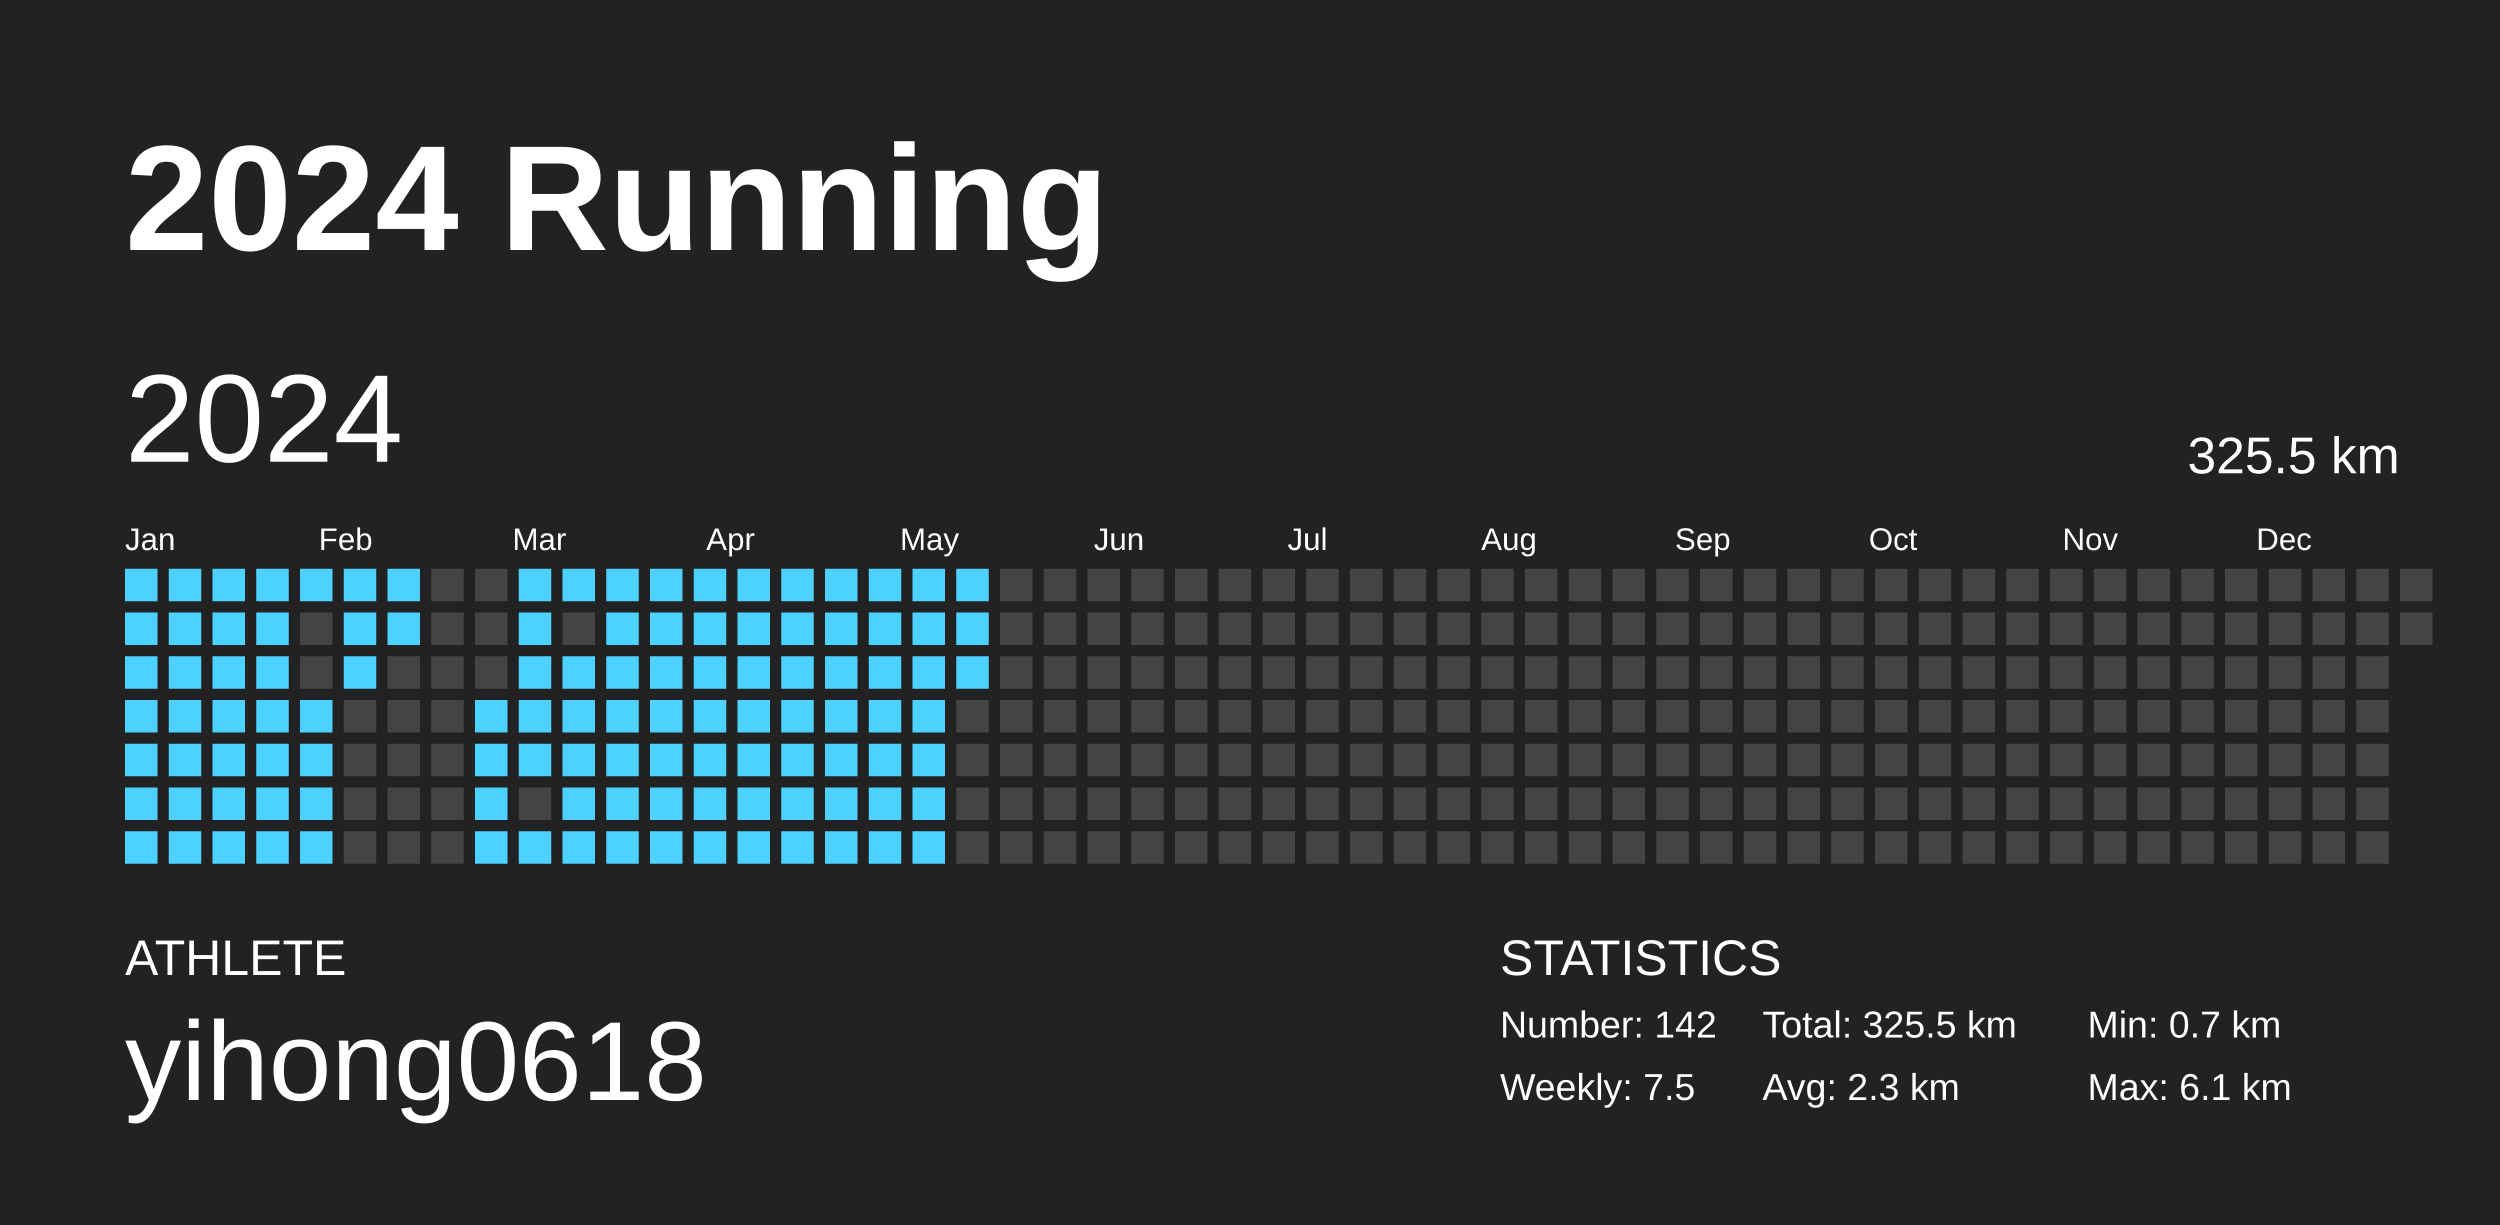
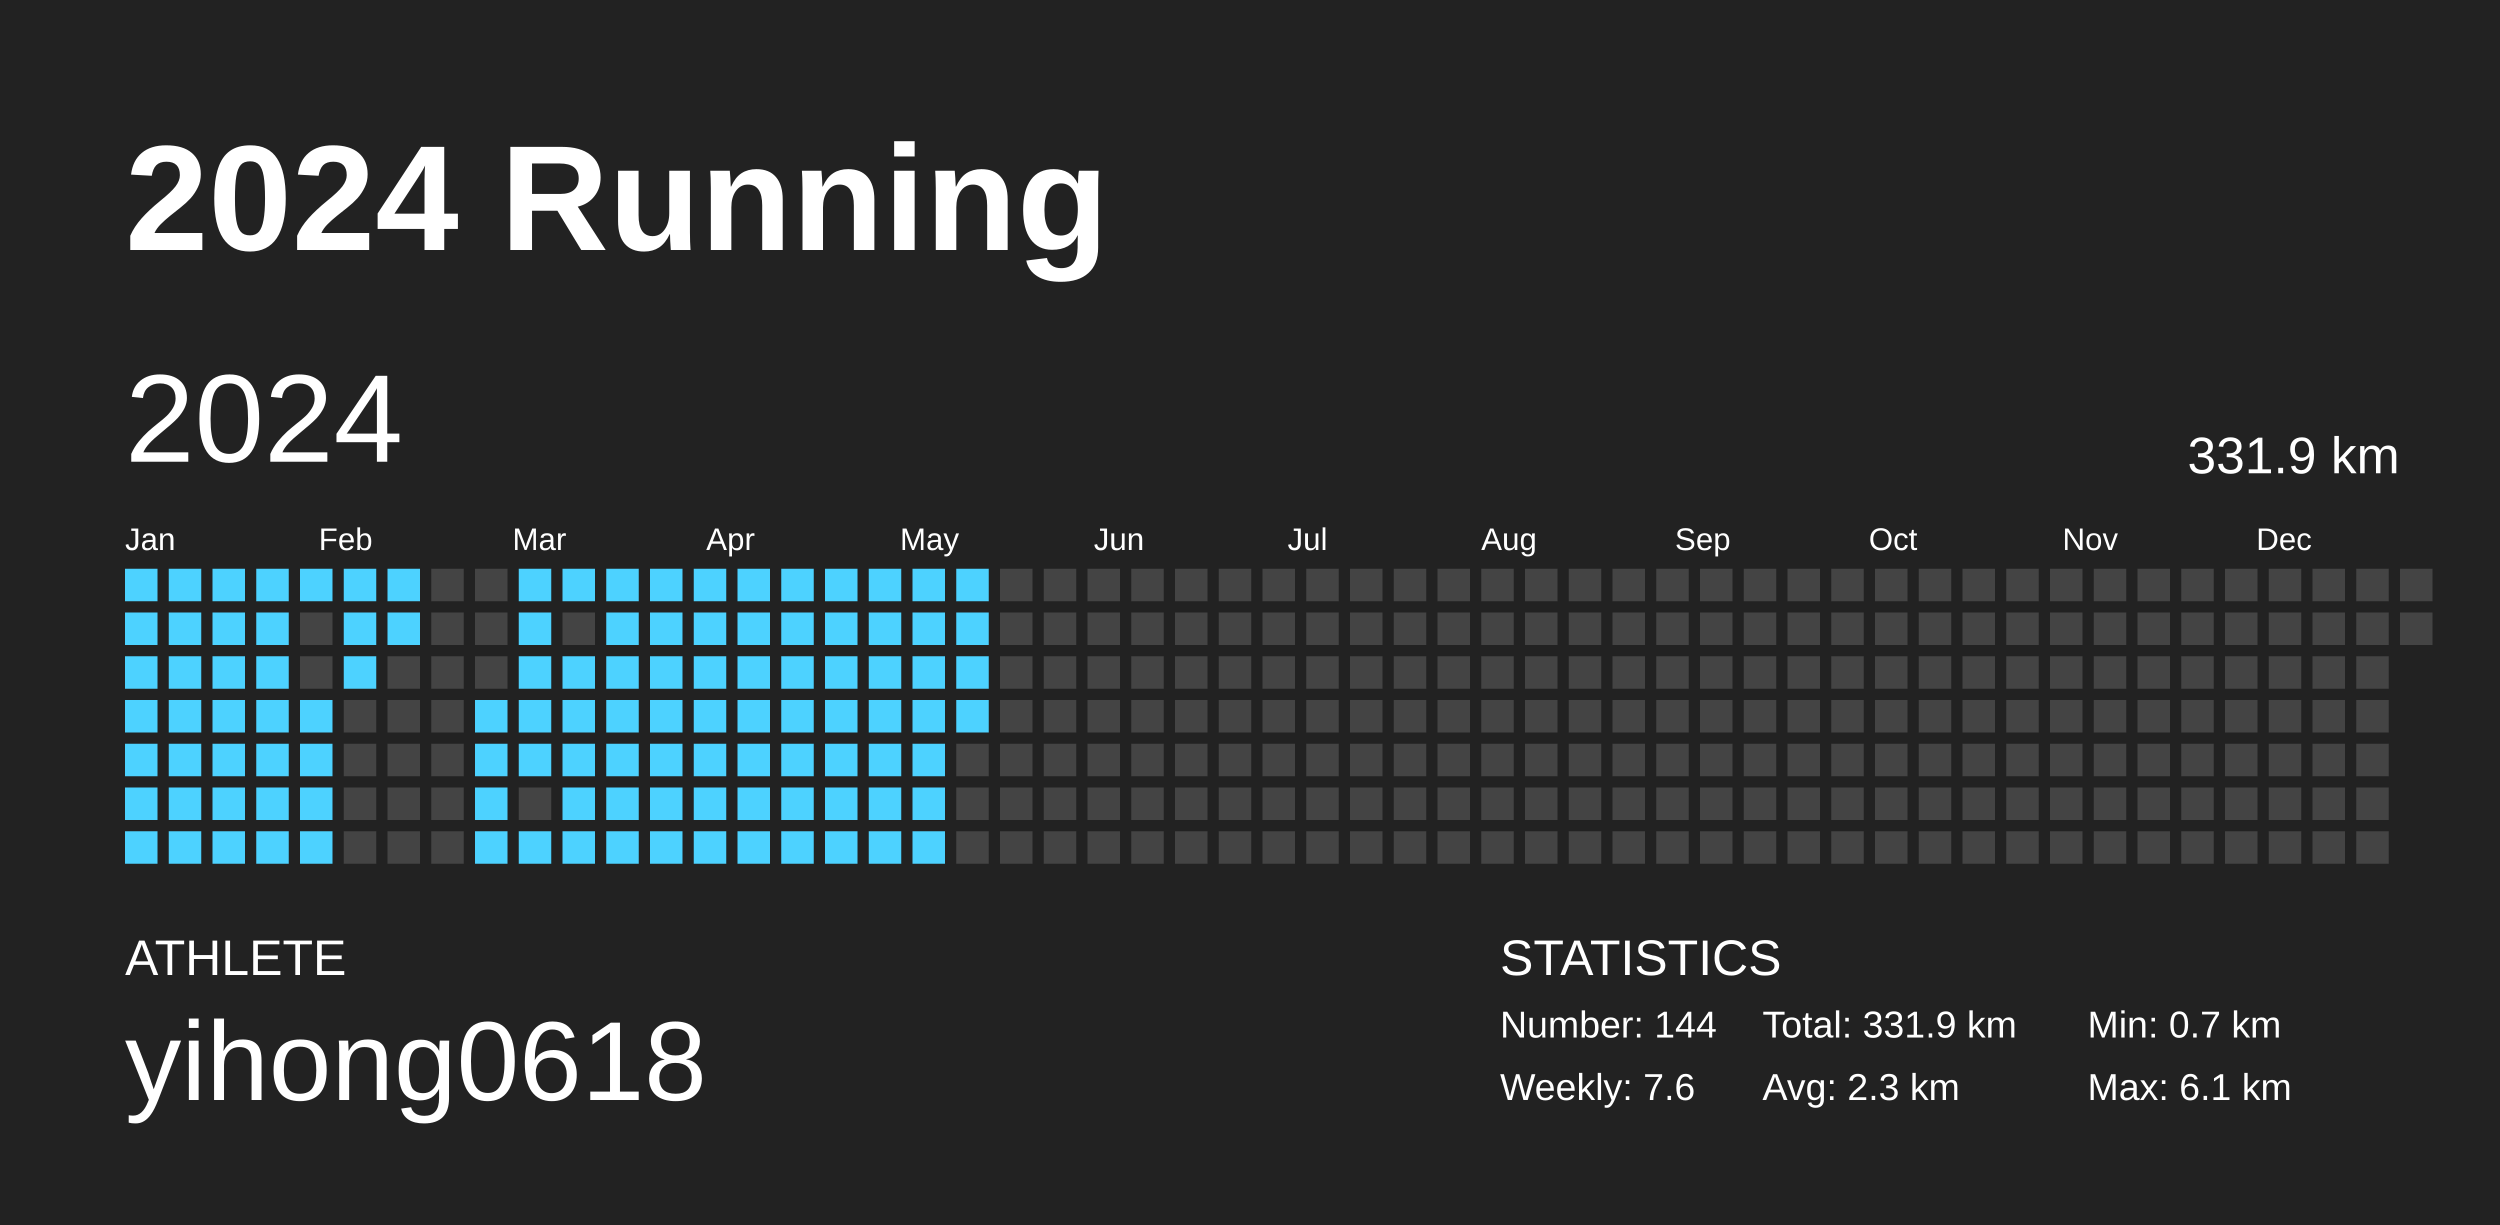
<svg xmlns="http://www.w3.org/2000/svg" baseProfile="full" height="98mm" version="1.1" viewBox="0,0,200,98" width="200mm">
  <defs />
  <rect fill="#222222" height="98" width="200" x="0" y="0" />
  <text fill="#FFFFFF" style="font-size:12px; font-family:Arial; font-weight:bold;" x="10" y="20">2024 Running</text>
  <text fill="#FFFFFF" style="font-size:4px; font-family:Arial" x="10" y="78">ATHLETE</text>
  <text fill="#FFFFFF" style="font-size:9px; font-family:Arial" x="10" y="88">yihong0618</text>
  <text fill="#FFFFFF" style="font-size:4px; font-family:Arial" x="120" y="78">STATISTICS</text>
-   <text fill="#FFFFFF" style="font-size:3px; font-family:Arial" x="120" y="83">Number: 142</text>
-   <text fill="#FFFFFF" style="font-size:3px; font-family:Arial" x="120" y="88">Weekly: 7.5</text>
-   <text fill="#FFFFFF" style="font-size:3px; font-family:Arial" x="141" y="83">Total: 325.5 km</text>
+   <text fill="#FFFFFF" style="font-size:3px; font-family:Arial" x="120" y="83">Number: 144</text>
+   <text fill="#FFFFFF" style="font-size:3px; font-family:Arial" x="120" y="88">Weekly: 7.6</text>
+   <text fill="#FFFFFF" style="font-size:3px; font-family:Arial" x="141" y="83">Total: 331.9 km</text>
  <text fill="#FFFFFF" style="font-size:3px; font-family:Arial" x="141" y="88">Avg: 2.3 km</text>
  <text fill="#FFFFFF" style="font-size:3px; font-family:Arial" x="167" y="83">Min: 0.7 km</text>
  <text fill="#FFFFFF" style="font-size:3px; font-family:Arial" x="167" y="88">Max: 6.1 km</text>
  <text dominant-baseline="hanging" fill="#FFFFFF" style="font-size:10.0px; font-family:Arial;" x="10" y="30">2024</text>
-   <text dominant-baseline="hanging" fill="#FFFFFF" style="font-size:4.125px; font-family:Arial;" x="175" y="35">325.5 km</text>
+   <text dominant-baseline="hanging" fill="#FFFFFF" style="font-size:4.125px; font-family:Arial;" x="175" y="35">331.9 km</text>
  <text fill="#FFFFFF" style="font-size:2.5px; font-family:Arial" x="10.0" y="44">Jan</text>
  <text fill="#FFFFFF" style="font-size:2.5px; font-family:Arial" x="25.5" y="44">Feb</text>
  <text fill="#FFFFFF" style="font-size:2.5px; font-family:Arial" x="41.0" y="44">Mar</text>
  <text fill="#FFFFFF" style="font-size:2.5px; font-family:Arial" x="56.5" y="44">Apr</text>
  <text fill="#FFFFFF" style="font-size:2.5px; font-family:Arial" x="72.0" y="44">May</text>
  <text fill="#FFFFFF" style="font-size:2.5px; font-family:Arial" x="87.5" y="44">Jun</text>
  <text fill="#FFFFFF" style="font-size:2.5px; font-family:Arial" x="103.0" y="44">Jul</text>
  <text fill="#FFFFFF" style="font-size:2.5px; font-family:Arial" x="118.5" y="44">Aug</text>
  <text fill="#FFFFFF" style="font-size:2.5px; font-family:Arial" x="134.0" y="44">Sep</text>
  <text fill="#FFFFFF" style="font-size:2.5px; font-family:Arial" x="149.5" y="44">Oct</text>
  <text fill="#FFFFFF" style="font-size:2.5px; font-family:Arial" x="165.0" y="44">Nov</text>
  <text fill="#FFFFFF" style="font-size:2.5px; font-family:Arial" x="180.5" y="44">Dec</text>
  <rect fill="#4dd2ff" height="2.6" width="2.6" x="10.0" y="45.5" />
  <rect fill="#4dd2ff" height="2.6" width="2.6" x="10.0" y="49.0" />
  <rect fill="#4dd2ff" height="2.6" width="2.6" x="10.0" y="52.5" />
  <rect fill="#4dd2ff" height="2.6" width="2.6" x="10.0" y="56.0" />
  <rect fill="#4dd2ff" height="2.6" width="2.6" x="10.0" y="59.5" />
  <rect fill="#4dd2ff" height="2.6" width="2.6" x="10.0" y="63.0" />
  <rect fill="#4dd2ff" height="2.6" width="2.6" x="10.0" y="66.5" />
  <rect fill="#4dd2ff" height="2.6" width="2.6" x="13.5" y="45.5" />
  <rect fill="#4dd2ff" height="2.6" width="2.6" x="13.5" y="49.0" />
  <rect fill="#4dd2ff" height="2.6" width="2.6" x="13.5" y="52.5" />
  <rect fill="#4dd2ff" height="2.6" width="2.6" x="13.5" y="56.0" />
  <rect fill="#4dd2ff" height="2.6" width="2.6" x="13.5" y="59.5" />
  <rect fill="#4dd2ff" height="2.6" width="2.6" x="13.5" y="63.0" />
  <rect fill="#4dd2ff" height="2.6" width="2.6" x="13.5" y="66.5" />
  <rect fill="#4dd2ff" height="2.6" width="2.6" x="17.0" y="45.5" />
  <rect fill="#4dd2ff" height="2.6" width="2.6" x="17.0" y="49.0" />
  <rect fill="#4dd2ff" height="2.6" width="2.6" x="17.0" y="52.5" />
  <rect fill="#4dd2ff" height="2.6" width="2.6" x="17.0" y="56.0" />
  <rect fill="#4dd2ff" height="2.6" width="2.6" x="17.0" y="59.5" />
  <rect fill="#4dd2ff" height="2.6" width="2.6" x="17.0" y="63.0" />
  <rect fill="#4dd2ff" height="2.6" width="2.6" x="17.0" y="66.5" />
  <rect fill="#4dd2ff" height="2.6" width="2.6" x="20.5" y="45.5" />
  <rect fill="#4dd2ff" height="2.6" width="2.6" x="20.5" y="49.0" />
  <rect fill="#4dd2ff" height="2.6" width="2.6" x="20.5" y="52.5" />
  <rect fill="#4dd2ff" height="2.6" width="2.6" x="20.5" y="56.0" />
  <rect fill="#4dd2ff" height="2.6" width="2.6" x="20.5" y="59.5" />
  <rect fill="#4dd2ff" height="2.6" width="2.6" x="20.5" y="63.0" />
  <rect fill="#4dd2ff" height="2.6" width="2.6" x="20.5" y="66.5" />
  <rect fill="#4dd2ff" height="2.6" width="2.6" x="24.0" y="45.5" />
  <rect fill="#444444" height="2.6" width="2.6" x="24.0" y="49.0" />
  <rect fill="#444444" height="2.6" width="2.6" x="24.0" y="52.5" />
  <rect fill="#4dd2ff" height="2.6" width="2.6" x="24.0" y="56.0" />
  <rect fill="#4dd2ff" height="2.6" width="2.6" x="24.0" y="59.5" />
  <rect fill="#4dd2ff" height="2.6" width="2.6" x="24.0" y="63.0" />
  <rect fill="#4dd2ff" height="2.6" width="2.6" x="24.0" y="66.5" />
  <rect fill="#4dd2ff" height="2.6" width="2.6" x="27.5" y="45.5" />
  <rect fill="#4dd2ff" height="2.6" width="2.6" x="27.5" y="49.0" />
  <rect fill="#4dd2ff" height="2.6" width="2.6" x="27.5" y="52.5" />
  <rect fill="#444444" height="2.6" width="2.6" x="27.5" y="56.0" />
  <rect fill="#444444" height="2.6" width="2.6" x="27.5" y="59.5" />
  <rect fill="#444444" height="2.6" width="2.6" x="27.5" y="63.0" />
  <rect fill="#444444" height="2.6" width="2.6" x="27.5" y="66.5" />
  <rect fill="#4dd2ff" height="2.6" width="2.6" x="31.0" y="45.5" />
  <rect fill="#4dd2ff" height="2.6" width="2.6" x="31.0" y="49.0" />
  <rect fill="#444444" height="2.6" width="2.6" x="31.0" y="52.5" />
  <rect fill="#444444" height="2.6" width="2.6" x="31.0" y="56.0" />
  <rect fill="#444444" height="2.6" width="2.6" x="31.0" y="59.5" />
  <rect fill="#444444" height="2.6" width="2.6" x="31.0" y="63.0" />
  <rect fill="#444444" height="2.6" width="2.6" x="31.0" y="66.5" />
  <rect fill="#444444" height="2.6" width="2.6" x="34.5" y="45.5" />
  <rect fill="#444444" height="2.6" width="2.6" x="34.5" y="49.0" />
  <rect fill="#444444" height="2.6" width="2.6" x="34.5" y="52.5" />
  <rect fill="#444444" height="2.6" width="2.6" x="34.5" y="56.0" />
  <rect fill="#444444" height="2.6" width="2.6" x="34.5" y="59.5" />
  <rect fill="#444444" height="2.6" width="2.6" x="34.5" y="63.0" />
  <rect fill="#444444" height="2.6" width="2.6" x="34.5" y="66.5" />
  <rect fill="#444444" height="2.6" width="2.6" x="38.0" y="45.5" />
  <rect fill="#444444" height="2.6" width="2.6" x="38.0" y="49.0" />
  <rect fill="#444444" height="2.6" width="2.6" x="38.0" y="52.5" />
  <rect fill="#4dd2ff" height="2.6" width="2.6" x="38.0" y="56.0" />
  <rect fill="#4dd2ff" height="2.6" width="2.6" x="38.0" y="59.5" />
  <rect fill="#4dd2ff" height="2.6" width="2.6" x="38.0" y="63.0" />
  <rect fill="#4dd2ff" height="2.6" width="2.6" x="38.0" y="66.5" />
  <rect fill="#4dd2ff" height="2.6" width="2.6" x="41.5" y="45.5" />
  <rect fill="#4dd2ff" height="2.6" width="2.6" x="41.5" y="49.0" />
  <rect fill="#4dd2ff" height="2.6" width="2.6" x="41.5" y="52.5" />
  <rect fill="#4dd2ff" height="2.6" width="2.6" x="41.5" y="56.0" />
  <rect fill="#4dd2ff" height="2.6" width="2.6" x="41.5" y="59.5" />
  <rect fill="#444444" height="2.6" width="2.6" x="41.5" y="63.0" />
  <rect fill="#4dd2ff" height="2.6" width="2.6" x="41.5" y="66.5" />
  <rect fill="#4dd2ff" height="2.6" width="2.6" x="45.0" y="45.5" />
  <rect fill="#444444" height="2.6" width="2.6" x="45.0" y="49.0" />
  <rect fill="#4dd2ff" height="2.6" width="2.6" x="45.0" y="52.5" />
  <rect fill="#4dd2ff" height="2.6" width="2.6" x="45.0" y="56.0" />
  <rect fill="#4dd2ff" height="2.6" width="2.6" x="45.0" y="59.5" />
  <rect fill="#4dd2ff" height="2.6" width="2.6" x="45.0" y="63.0" />
  <rect fill="#4dd2ff" height="2.6" width="2.6" x="45.0" y="66.5" />
  <rect fill="#4dd2ff" height="2.6" width="2.6" x="48.5" y="45.5" />
  <rect fill="#4dd2ff" height="2.6" width="2.6" x="48.5" y="49.0" />
  <rect fill="#4dd2ff" height="2.6" width="2.6" x="48.5" y="52.5" />
  <rect fill="#4dd2ff" height="2.6" width="2.6" x="48.5" y="56.0" />
  <rect fill="#4dd2ff" height="2.6" width="2.6" x="48.5" y="59.5" />
  <rect fill="#4dd2ff" height="2.6" width="2.6" x="48.5" y="63.0" />
  <rect fill="#4dd2ff" height="2.6" width="2.6" x="48.5" y="66.5" />
  <rect fill="#4dd2ff" height="2.6" width="2.6" x="52.0" y="45.5" />
  <rect fill="#4dd2ff" height="2.6" width="2.6" x="52.0" y="49.0" />
  <rect fill="#4dd2ff" height="2.6" width="2.6" x="52.0" y="52.5" />
  <rect fill="#4dd2ff" height="2.6" width="2.6" x="52.0" y="56.0" />
  <rect fill="#4dd2ff" height="2.6" width="2.6" x="52.0" y="59.5" />
  <rect fill="#4dd2ff" height="2.6" width="2.6" x="52.0" y="63.0" />
  <rect fill="#4dd2ff" height="2.6" width="2.6" x="52.0" y="66.5" />
  <rect fill="#4dd2ff" height="2.6" width="2.6" x="55.5" y="45.5" />
  <rect fill="#4dd2ff" height="2.6" width="2.6" x="55.5" y="49.0" />
  <rect fill="#4dd2ff" height="2.6" width="2.6" x="55.5" y="52.5" />
  <rect fill="#4dd2ff" height="2.6" width="2.6" x="55.5" y="56.0" />
  <rect fill="#4dd2ff" height="2.6" width="2.6" x="55.5" y="59.5" />
  <rect fill="#4dd2ff" height="2.6" width="2.6" x="55.5" y="63.0" />
  <rect fill="#4dd2ff" height="2.6" width="2.6" x="55.5" y="66.5" />
  <rect fill="#4dd2ff" height="2.6" width="2.6" x="59.0" y="45.5" />
  <rect fill="#4dd2ff" height="2.6" width="2.6" x="59.0" y="49.0" />
  <rect fill="#4dd2ff" height="2.6" width="2.6" x="59.0" y="52.5" />
  <rect fill="#4dd2ff" height="2.6" width="2.6" x="59.0" y="56.0" />
  <rect fill="#4dd2ff" height="2.6" width="2.6" x="59.0" y="59.5" />
  <rect fill="#4dd2ff" height="2.6" width="2.6" x="59.0" y="63.0" />
  <rect fill="#4dd2ff" height="2.6" width="2.6" x="59.0" y="66.5" />
  <rect fill="#4dd2ff" height="2.6" width="2.6" x="62.5" y="45.5" />
  <rect fill="#4dd2ff" height="2.6" width="2.6" x="62.5" y="49.0" />
  <rect fill="#4dd2ff" height="2.6" width="2.6" x="62.5" y="52.5" />
  <rect fill="#4dd2ff" height="2.6" width="2.6" x="62.5" y="56.0" />
  <rect fill="#4dd2ff" height="2.6" width="2.6" x="62.5" y="59.5" />
  <rect fill="#4dd2ff" height="2.6" width="2.6" x="62.5" y="63.0" />
  <rect fill="#4dd2ff" height="2.6" width="2.6" x="62.5" y="66.5" />
  <rect fill="#4dd2ff" height="2.6" width="2.6" x="66.0" y="45.5" />
  <rect fill="#4dd2ff" height="2.6" width="2.6" x="66.0" y="49.0" />
  <rect fill="#4dd2ff" height="2.6" width="2.6" x="66.0" y="52.5" />
  <rect fill="#4dd2ff" height="2.6" width="2.6" x="66.0" y="56.0" />
  <rect fill="#4dd2ff" height="2.6" width="2.6" x="66.0" y="59.5" />
  <rect fill="#4dd2ff" height="2.6" width="2.6" x="66.0" y="63.0" />
  <rect fill="#4dd2ff" height="2.6" width="2.6" x="66.0" y="66.5" />
  <rect fill="#4dd2ff" height="2.6" width="2.6" x="69.5" y="45.5" />
  <rect fill="#4dd2ff" height="2.6" width="2.6" x="69.5" y="49.0" />
  <rect fill="#4dd2ff" height="2.6" width="2.6" x="69.5" y="52.5" />
  <rect fill="#4dd2ff" height="2.6" width="2.6" x="69.5" y="56.0" />
  <rect fill="#4dd2ff" height="2.6" width="2.6" x="69.5" y="59.5" />
  <rect fill="#4dd2ff" height="2.6" width="2.6" x="69.5" y="63.0" />
  <rect fill="#4dd2ff" height="2.6" width="2.6" x="69.5" y="66.5" />
  <rect fill="#4dd2ff" height="2.6" width="2.6" x="73.0" y="45.5" />
  <rect fill="#4dd2ff" height="2.6" width="2.6" x="73.0" y="49.0" />
  <rect fill="#4dd2ff" height="2.6" width="2.6" x="73.0" y="52.5" />
  <rect fill="#4dd2ff" height="2.6" width="2.6" x="73.0" y="56.0" />
  <rect fill="#4dd2ff" height="2.6" width="2.6" x="73.0" y="59.5" />
  <rect fill="#4dd2ff" height="2.6" width="2.6" x="73.0" y="63.0" />
  <rect fill="#4dd2ff" height="2.6" width="2.6" x="73.0" y="66.5" />
  <rect fill="#4dd2ff" height="2.6" width="2.6" x="76.5" y="45.5" />
  <rect fill="#4dd2ff" height="2.6" width="2.6" x="76.5" y="49.0" />
  <rect fill="#4dd2ff" height="2.6" width="2.6" x="76.5" y="52.5" />
-   <rect fill="#444444" height="2.6" width="2.6" x="76.5" y="56.0" />
+   <rect fill="#4dd2ff" height="2.6" width="2.6" x="76.5" y="56.0" />
  <rect fill="#444444" height="2.6" width="2.6" x="76.5" y="59.5" />
  <rect fill="#444444" height="2.6" width="2.6" x="76.5" y="63.0" />
  <rect fill="#444444" height="2.6" width="2.6" x="76.5" y="66.5" />
  <rect fill="#444444" height="2.6" width="2.6" x="80.0" y="45.5" />
  <rect fill="#444444" height="2.6" width="2.6" x="80.0" y="49.0" />
  <rect fill="#444444" height="2.6" width="2.6" x="80.0" y="52.5" />
  <rect fill="#444444" height="2.6" width="2.6" x="80.0" y="56.0" />
  <rect fill="#444444" height="2.6" width="2.6" x="80.0" y="59.5" />
  <rect fill="#444444" height="2.6" width="2.6" x="80.0" y="63.0" />
  <rect fill="#444444" height="2.6" width="2.6" x="80.0" y="66.5" />
  <rect fill="#444444" height="2.6" width="2.6" x="83.5" y="45.5" />
  <rect fill="#444444" height="2.6" width="2.6" x="83.5" y="49.0" />
  <rect fill="#444444" height="2.6" width="2.6" x="83.5" y="52.5" />
  <rect fill="#444444" height="2.6" width="2.6" x="83.5" y="56.0" />
  <rect fill="#444444" height="2.6" width="2.6" x="83.5" y="59.5" />
  <rect fill="#444444" height="2.6" width="2.6" x="83.5" y="63.0" />
  <rect fill="#444444" height="2.6" width="2.6" x="83.5" y="66.5" />
  <rect fill="#444444" height="2.6" width="2.6" x="87.0" y="45.5" />
  <rect fill="#444444" height="2.6" width="2.6" x="87.0" y="49.0" />
  <rect fill="#444444" height="2.6" width="2.6" x="87.0" y="52.5" />
  <rect fill="#444444" height="2.6" width="2.6" x="87.0" y="56.0" />
  <rect fill="#444444" height="2.6" width="2.6" x="87.0" y="59.5" />
  <rect fill="#444444" height="2.6" width="2.6" x="87.0" y="63.0" />
  <rect fill="#444444" height="2.6" width="2.6" x="87.0" y="66.5" />
  <rect fill="#444444" height="2.6" width="2.6" x="90.5" y="45.5" />
  <rect fill="#444444" height="2.6" width="2.6" x="90.5" y="49.0" />
  <rect fill="#444444" height="2.6" width="2.6" x="90.5" y="52.5" />
  <rect fill="#444444" height="2.6" width="2.6" x="90.5" y="56.0" />
  <rect fill="#444444" height="2.6" width="2.6" x="90.5" y="59.5" />
  <rect fill="#444444" height="2.6" width="2.6" x="90.5" y="63.0" />
  <rect fill="#444444" height="2.6" width="2.6" x="90.5" y="66.5" />
  <rect fill="#444444" height="2.6" width="2.6" x="94.0" y="45.5" />
  <rect fill="#444444" height="2.6" width="2.6" x="94.0" y="49.0" />
  <rect fill="#444444" height="2.6" width="2.6" x="94.0" y="52.5" />
  <rect fill="#444444" height="2.6" width="2.6" x="94.0" y="56.0" />
  <rect fill="#444444" height="2.6" width="2.6" x="94.0" y="59.5" />
  <rect fill="#444444" height="2.6" width="2.6" x="94.0" y="63.0" />
  <rect fill="#444444" height="2.6" width="2.6" x="94.0" y="66.5" />
  <rect fill="#444444" height="2.6" width="2.6" x="97.5" y="45.5" />
  <rect fill="#444444" height="2.6" width="2.6" x="97.5" y="49.0" />
  <rect fill="#444444" height="2.6" width="2.6" x="97.5" y="52.5" />
  <rect fill="#444444" height="2.6" width="2.6" x="97.5" y="56.0" />
  <rect fill="#444444" height="2.6" width="2.6" x="97.5" y="59.5" />
  <rect fill="#444444" height="2.6" width="2.6" x="97.5" y="63.0" />
  <rect fill="#444444" height="2.6" width="2.6" x="97.5" y="66.5" />
  <rect fill="#444444" height="2.6" width="2.6" x="101.0" y="45.5" />
  <rect fill="#444444" height="2.6" width="2.6" x="101.0" y="49.0" />
  <rect fill="#444444" height="2.6" width="2.6" x="101.0" y="52.5" />
  <rect fill="#444444" height="2.6" width="2.6" x="101.0" y="56.0" />
  <rect fill="#444444" height="2.6" width="2.6" x="101.0" y="59.5" />
  <rect fill="#444444" height="2.6" width="2.6" x="101.0" y="63.0" />
  <rect fill="#444444" height="2.6" width="2.6" x="101.0" y="66.5" />
  <rect fill="#444444" height="2.6" width="2.6" x="104.5" y="45.5" />
  <rect fill="#444444" height="2.6" width="2.6" x="104.5" y="49.0" />
  <rect fill="#444444" height="2.6" width="2.6" x="104.5" y="52.5" />
  <rect fill="#444444" height="2.6" width="2.6" x="104.5" y="56.0" />
  <rect fill="#444444" height="2.6" width="2.6" x="104.5" y="59.5" />
  <rect fill="#444444" height="2.6" width="2.6" x="104.5" y="63.0" />
  <rect fill="#444444" height="2.6" width="2.6" x="104.5" y="66.5" />
  <rect fill="#444444" height="2.6" width="2.6" x="108.0" y="45.5" />
  <rect fill="#444444" height="2.6" width="2.6" x="108.0" y="49.0" />
  <rect fill="#444444" height="2.6" width="2.6" x="108.0" y="52.5" />
  <rect fill="#444444" height="2.6" width="2.6" x="108.0" y="56.0" />
  <rect fill="#444444" height="2.6" width="2.6" x="108.0" y="59.5" />
  <rect fill="#444444" height="2.6" width="2.6" x="108.0" y="63.0" />
  <rect fill="#444444" height="2.6" width="2.6" x="108.0" y="66.5" />
  <rect fill="#444444" height="2.6" width="2.6" x="111.5" y="45.5" />
  <rect fill="#444444" height="2.6" width="2.6" x="111.5" y="49.0" />
  <rect fill="#444444" height="2.6" width="2.6" x="111.5" y="52.5" />
  <rect fill="#444444" height="2.6" width="2.6" x="111.5" y="56.0" />
  <rect fill="#444444" height="2.6" width="2.6" x="111.5" y="59.5" />
  <rect fill="#444444" height="2.6" width="2.6" x="111.5" y="63.0" />
  <rect fill="#444444" height="2.6" width="2.6" x="111.5" y="66.5" />
  <rect fill="#444444" height="2.6" width="2.6" x="115.0" y="45.5" />
  <rect fill="#444444" height="2.6" width="2.6" x="115.0" y="49.0" />
  <rect fill="#444444" height="2.6" width="2.6" x="115.0" y="52.5" />
  <rect fill="#444444" height="2.6" width="2.6" x="115.0" y="56.0" />
  <rect fill="#444444" height="2.6" width="2.6" x="115.0" y="59.5" />
  <rect fill="#444444" height="2.6" width="2.6" x="115.0" y="63.0" />
  <rect fill="#444444" height="2.6" width="2.6" x="115.0" y="66.5" />
  <rect fill="#444444" height="2.6" width="2.6" x="118.5" y="45.5" />
  <rect fill="#444444" height="2.6" width="2.6" x="118.5" y="49.0" />
  <rect fill="#444444" height="2.6" width="2.6" x="118.5" y="52.5" />
  <rect fill="#444444" height="2.6" width="2.6" x="118.5" y="56.0" />
  <rect fill="#444444" height="2.6" width="2.6" x="118.5" y="59.5" />
  <rect fill="#444444" height="2.6" width="2.6" x="118.5" y="63.0" />
  <rect fill="#444444" height="2.6" width="2.6" x="118.5" y="66.5" />
  <rect fill="#444444" height="2.6" width="2.6" x="122.0" y="45.5" />
  <rect fill="#444444" height="2.6" width="2.6" x="122.0" y="49.0" />
  <rect fill="#444444" height="2.6" width="2.6" x="122.0" y="52.5" />
  <rect fill="#444444" height="2.6" width="2.6" x="122.0" y="56.0" />
  <rect fill="#444444" height="2.6" width="2.6" x="122.0" y="59.5" />
  <rect fill="#444444" height="2.6" width="2.6" x="122.0" y="63.0" />
  <rect fill="#444444" height="2.6" width="2.6" x="122.0" y="66.5" />
  <rect fill="#444444" height="2.6" width="2.6" x="125.5" y="45.5" />
  <rect fill="#444444" height="2.6" width="2.6" x="125.5" y="49.0" />
  <rect fill="#444444" height="2.6" width="2.6" x="125.5" y="52.5" />
  <rect fill="#444444" height="2.6" width="2.6" x="125.5" y="56.0" />
  <rect fill="#444444" height="2.6" width="2.6" x="125.5" y="59.5" />
  <rect fill="#444444" height="2.6" width="2.6" x="125.5" y="63.0" />
  <rect fill="#444444" height="2.6" width="2.6" x="125.5" y="66.5" />
  <rect fill="#444444" height="2.6" width="2.6" x="129.0" y="45.5" />
  <rect fill="#444444" height="2.6" width="2.6" x="129.0" y="49.0" />
  <rect fill="#444444" height="2.6" width="2.6" x="129.0" y="52.5" />
  <rect fill="#444444" height="2.6" width="2.6" x="129.0" y="56.0" />
  <rect fill="#444444" height="2.6" width="2.6" x="129.0" y="59.5" />
  <rect fill="#444444" height="2.6" width="2.6" x="129.0" y="63.0" />
  <rect fill="#444444" height="2.6" width="2.6" x="129.0" y="66.5" />
  <rect fill="#444444" height="2.6" width="2.6" x="132.5" y="45.5" />
  <rect fill="#444444" height="2.6" width="2.6" x="132.5" y="49.0" />
  <rect fill="#444444" height="2.6" width="2.6" x="132.5" y="52.5" />
  <rect fill="#444444" height="2.6" width="2.6" x="132.5" y="56.0" />
  <rect fill="#444444" height="2.6" width="2.6" x="132.5" y="59.5" />
  <rect fill="#444444" height="2.6" width="2.6" x="132.5" y="63.0" />
  <rect fill="#444444" height="2.6" width="2.6" x="132.5" y="66.5" />
  <rect fill="#444444" height="2.6" width="2.6" x="136.0" y="45.5" />
  <rect fill="#444444" height="2.6" width="2.6" x="136.0" y="49.0" />
  <rect fill="#444444" height="2.6" width="2.6" x="136.0" y="52.5" />
  <rect fill="#444444" height="2.6" width="2.6" x="136.0" y="56.0" />
  <rect fill="#444444" height="2.6" width="2.6" x="136.0" y="59.5" />
  <rect fill="#444444" height="2.6" width="2.6" x="136.0" y="63.0" />
  <rect fill="#444444" height="2.6" width="2.6" x="136.0" y="66.5" />
  <rect fill="#444444" height="2.6" width="2.6" x="139.5" y="45.5" />
  <rect fill="#444444" height="2.6" width="2.6" x="139.5" y="49.0" />
  <rect fill="#444444" height="2.6" width="2.6" x="139.5" y="52.5" />
  <rect fill="#444444" height="2.6" width="2.6" x="139.5" y="56.0" />
  <rect fill="#444444" height="2.6" width="2.6" x="139.5" y="59.5" />
  <rect fill="#444444" height="2.6" width="2.6" x="139.5" y="63.0" />
  <rect fill="#444444" height="2.6" width="2.6" x="139.5" y="66.5" />
  <rect fill="#444444" height="2.6" width="2.6" x="143.0" y="45.5" />
  <rect fill="#444444" height="2.6" width="2.6" x="143.0" y="49.0" />
  <rect fill="#444444" height="2.6" width="2.6" x="143.0" y="52.5" />
  <rect fill="#444444" height="2.6" width="2.6" x="143.0" y="56.0" />
  <rect fill="#444444" height="2.6" width="2.6" x="143.0" y="59.5" />
  <rect fill="#444444" height="2.6" width="2.6" x="143.0" y="63.0" />
  <rect fill="#444444" height="2.6" width="2.6" x="143.0" y="66.5" />
  <rect fill="#444444" height="2.6" width="2.6" x="146.5" y="45.5" />
  <rect fill="#444444" height="2.6" width="2.6" x="146.5" y="49.0" />
  <rect fill="#444444" height="2.6" width="2.6" x="146.5" y="52.5" />
  <rect fill="#444444" height="2.6" width="2.6" x="146.5" y="56.0" />
  <rect fill="#444444" height="2.6" width="2.6" x="146.5" y="59.5" />
  <rect fill="#444444" height="2.6" width="2.6" x="146.5" y="63.0" />
  <rect fill="#444444" height="2.6" width="2.6" x="146.5" y="66.5" />
  <rect fill="#444444" height="2.6" width="2.6" x="150.0" y="45.5" />
  <rect fill="#444444" height="2.6" width="2.6" x="150.0" y="49.0" />
  <rect fill="#444444" height="2.6" width="2.6" x="150.0" y="52.5" />
  <rect fill="#444444" height="2.6" width="2.6" x="150.0" y="56.0" />
  <rect fill="#444444" height="2.6" width="2.6" x="150.0" y="59.5" />
  <rect fill="#444444" height="2.6" width="2.6" x="150.0" y="63.0" />
  <rect fill="#444444" height="2.6" width="2.6" x="150.0" y="66.5" />
  <rect fill="#444444" height="2.6" width="2.6" x="153.5" y="45.5" />
  <rect fill="#444444" height="2.6" width="2.6" x="153.5" y="49.0" />
  <rect fill="#444444" height="2.6" width="2.6" x="153.5" y="52.5" />
  <rect fill="#444444" height="2.6" width="2.6" x="153.5" y="56.0" />
  <rect fill="#444444" height="2.6" width="2.6" x="153.5" y="59.5" />
  <rect fill="#444444" height="2.6" width="2.6" x="153.5" y="63.0" />
  <rect fill="#444444" height="2.6" width="2.6" x="153.5" y="66.5" />
  <rect fill="#444444" height="2.6" width="2.6" x="157.0" y="45.5" />
  <rect fill="#444444" height="2.6" width="2.6" x="157.0" y="49.0" />
  <rect fill="#444444" height="2.6" width="2.6" x="157.0" y="52.5" />
  <rect fill="#444444" height="2.6" width="2.6" x="157.0" y="56.0" />
  <rect fill="#444444" height="2.6" width="2.6" x="157.0" y="59.5" />
  <rect fill="#444444" height="2.6" width="2.6" x="157.0" y="63.0" />
  <rect fill="#444444" height="2.6" width="2.6" x="157.0" y="66.5" />
  <rect fill="#444444" height="2.6" width="2.6" x="160.5" y="45.5" />
  <rect fill="#444444" height="2.6" width="2.6" x="160.5" y="49.0" />
  <rect fill="#444444" height="2.6" width="2.6" x="160.5" y="52.5" />
  <rect fill="#444444" height="2.6" width="2.6" x="160.5" y="56.0" />
  <rect fill="#444444" height="2.6" width="2.6" x="160.5" y="59.5" />
  <rect fill="#444444" height="2.6" width="2.6" x="160.5" y="63.0" />
  <rect fill="#444444" height="2.6" width="2.6" x="160.5" y="66.5" />
  <rect fill="#444444" height="2.6" width="2.6" x="164.0" y="45.5" />
  <rect fill="#444444" height="2.6" width="2.6" x="164.0" y="49.0" />
  <rect fill="#444444" height="2.6" width="2.6" x="164.0" y="52.5" />
  <rect fill="#444444" height="2.6" width="2.6" x="164.0" y="56.0" />
  <rect fill="#444444" height="2.6" width="2.6" x="164.0" y="59.5" />
  <rect fill="#444444" height="2.6" width="2.6" x="164.0" y="63.0" />
  <rect fill="#444444" height="2.6" width="2.6" x="164.0" y="66.5" />
  <rect fill="#444444" height="2.6" width="2.6" x="167.5" y="45.5" />
  <rect fill="#444444" height="2.6" width="2.6" x="167.5" y="49.0" />
  <rect fill="#444444" height="2.6" width="2.6" x="167.5" y="52.5" />
  <rect fill="#444444" height="2.6" width="2.6" x="167.5" y="56.0" />
  <rect fill="#444444" height="2.6" width="2.6" x="167.5" y="59.5" />
  <rect fill="#444444" height="2.6" width="2.6" x="167.5" y="63.0" />
  <rect fill="#444444" height="2.6" width="2.6" x="167.5" y="66.5" />
  <rect fill="#444444" height="2.6" width="2.6" x="171.0" y="45.5" />
  <rect fill="#444444" height="2.6" width="2.6" x="171.0" y="49.0" />
  <rect fill="#444444" height="2.6" width="2.6" x="171.0" y="52.5" />
  <rect fill="#444444" height="2.6" width="2.6" x="171.0" y="56.0" />
  <rect fill="#444444" height="2.6" width="2.6" x="171.0" y="59.5" />
  <rect fill="#444444" height="2.6" width="2.6" x="171.0" y="63.0" />
  <rect fill="#444444" height="2.6" width="2.6" x="171.0" y="66.5" />
  <rect fill="#444444" height="2.6" width="2.6" x="174.5" y="45.5" />
  <rect fill="#444444" height="2.6" width="2.6" x="174.5" y="49.0" />
  <rect fill="#444444" height="2.6" width="2.6" x="174.5" y="52.5" />
  <rect fill="#444444" height="2.6" width="2.6" x="174.5" y="56.0" />
  <rect fill="#444444" height="2.6" width="2.6" x="174.5" y="59.5" />
  <rect fill="#444444" height="2.6" width="2.6" x="174.5" y="63.0" />
  <rect fill="#444444" height="2.6" width="2.6" x="174.5" y="66.5" />
  <rect fill="#444444" height="2.6" width="2.6" x="178.0" y="45.5" />
  <rect fill="#444444" height="2.6" width="2.6" x="178.0" y="49.0" />
  <rect fill="#444444" height="2.6" width="2.6" x="178.0" y="52.5" />
  <rect fill="#444444" height="2.6" width="2.6" x="178.0" y="56.0" />
  <rect fill="#444444" height="2.6" width="2.6" x="178.0" y="59.5" />
  <rect fill="#444444" height="2.6" width="2.6" x="178.0" y="63.0" />
  <rect fill="#444444" height="2.6" width="2.6" x="178.0" y="66.5" />
  <rect fill="#444444" height="2.6" width="2.6" x="181.5" y="45.5" />
  <rect fill="#444444" height="2.6" width="2.6" x="181.5" y="49.0" />
  <rect fill="#444444" height="2.6" width="2.6" x="181.5" y="52.5" />
  <rect fill="#444444" height="2.6" width="2.6" x="181.5" y="56.0" />
  <rect fill="#444444" height="2.6" width="2.6" x="181.5" y="59.5" />
  <rect fill="#444444" height="2.6" width="2.6" x="181.5" y="63.0" />
  <rect fill="#444444" height="2.6" width="2.6" x="181.5" y="66.5" />
  <rect fill="#444444" height="2.6" width="2.6" x="185.0" y="45.5" />
  <rect fill="#444444" height="2.6" width="2.6" x="185.0" y="49.0" />
  <rect fill="#444444" height="2.6" width="2.6" x="185.0" y="52.5" />
  <rect fill="#444444" height="2.6" width="2.6" x="185.0" y="56.0" />
  <rect fill="#444444" height="2.6" width="2.6" x="185.0" y="59.5" />
  <rect fill="#444444" height="2.6" width="2.6" x="185.0" y="63.0" />
  <rect fill="#444444" height="2.6" width="2.6" x="185.0" y="66.5" />
  <rect fill="#444444" height="2.6" width="2.6" x="188.5" y="45.5" />
  <rect fill="#444444" height="2.6" width="2.6" x="188.5" y="49.0" />
  <rect fill="#444444" height="2.6" width="2.6" x="188.5" y="52.5" />
  <rect fill="#444444" height="2.6" width="2.6" x="188.5" y="56.0" />
  <rect fill="#444444" height="2.6" width="2.6" x="188.5" y="59.5" />
  <rect fill="#444444" height="2.6" width="2.6" x="188.5" y="63.0" />
  <rect fill="#444444" height="2.6" width="2.6" x="188.5" y="66.5" />
  <rect fill="#444444" height="2.6" width="2.6" x="192.0" y="45.5" />
  <rect fill="#444444" height="2.6" width="2.6" x="192.0" y="49.0" />
</svg>
